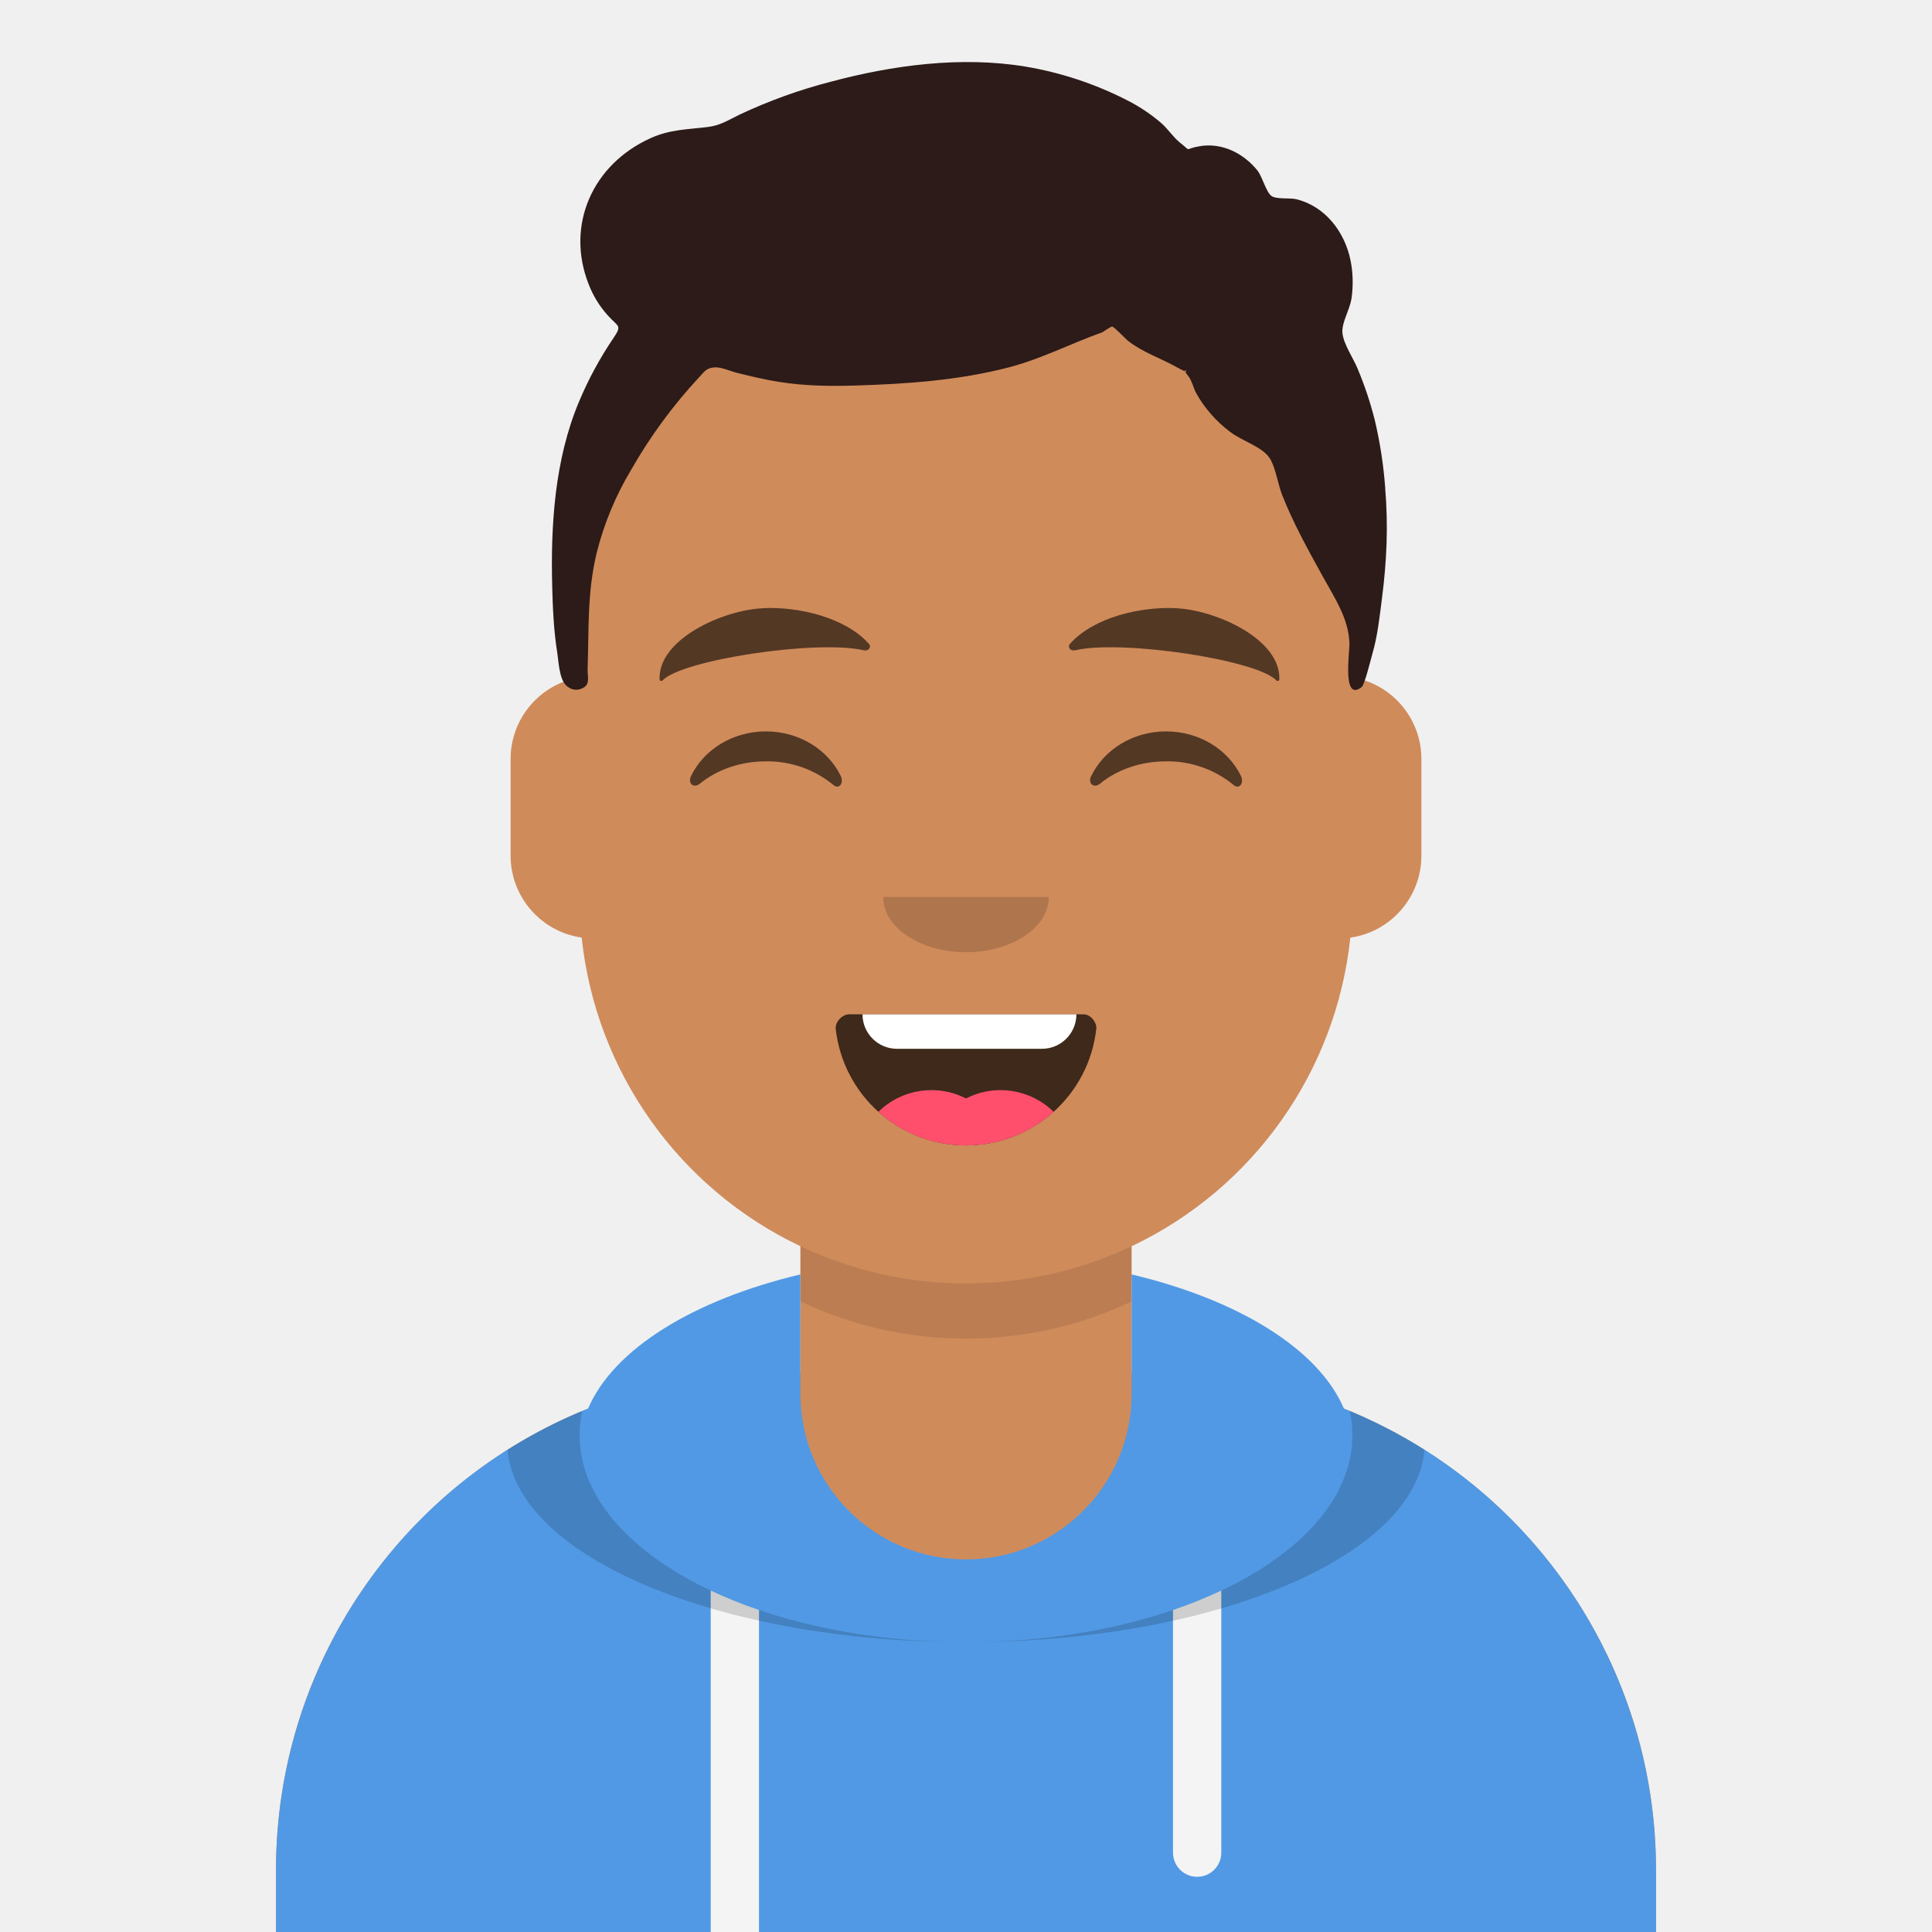
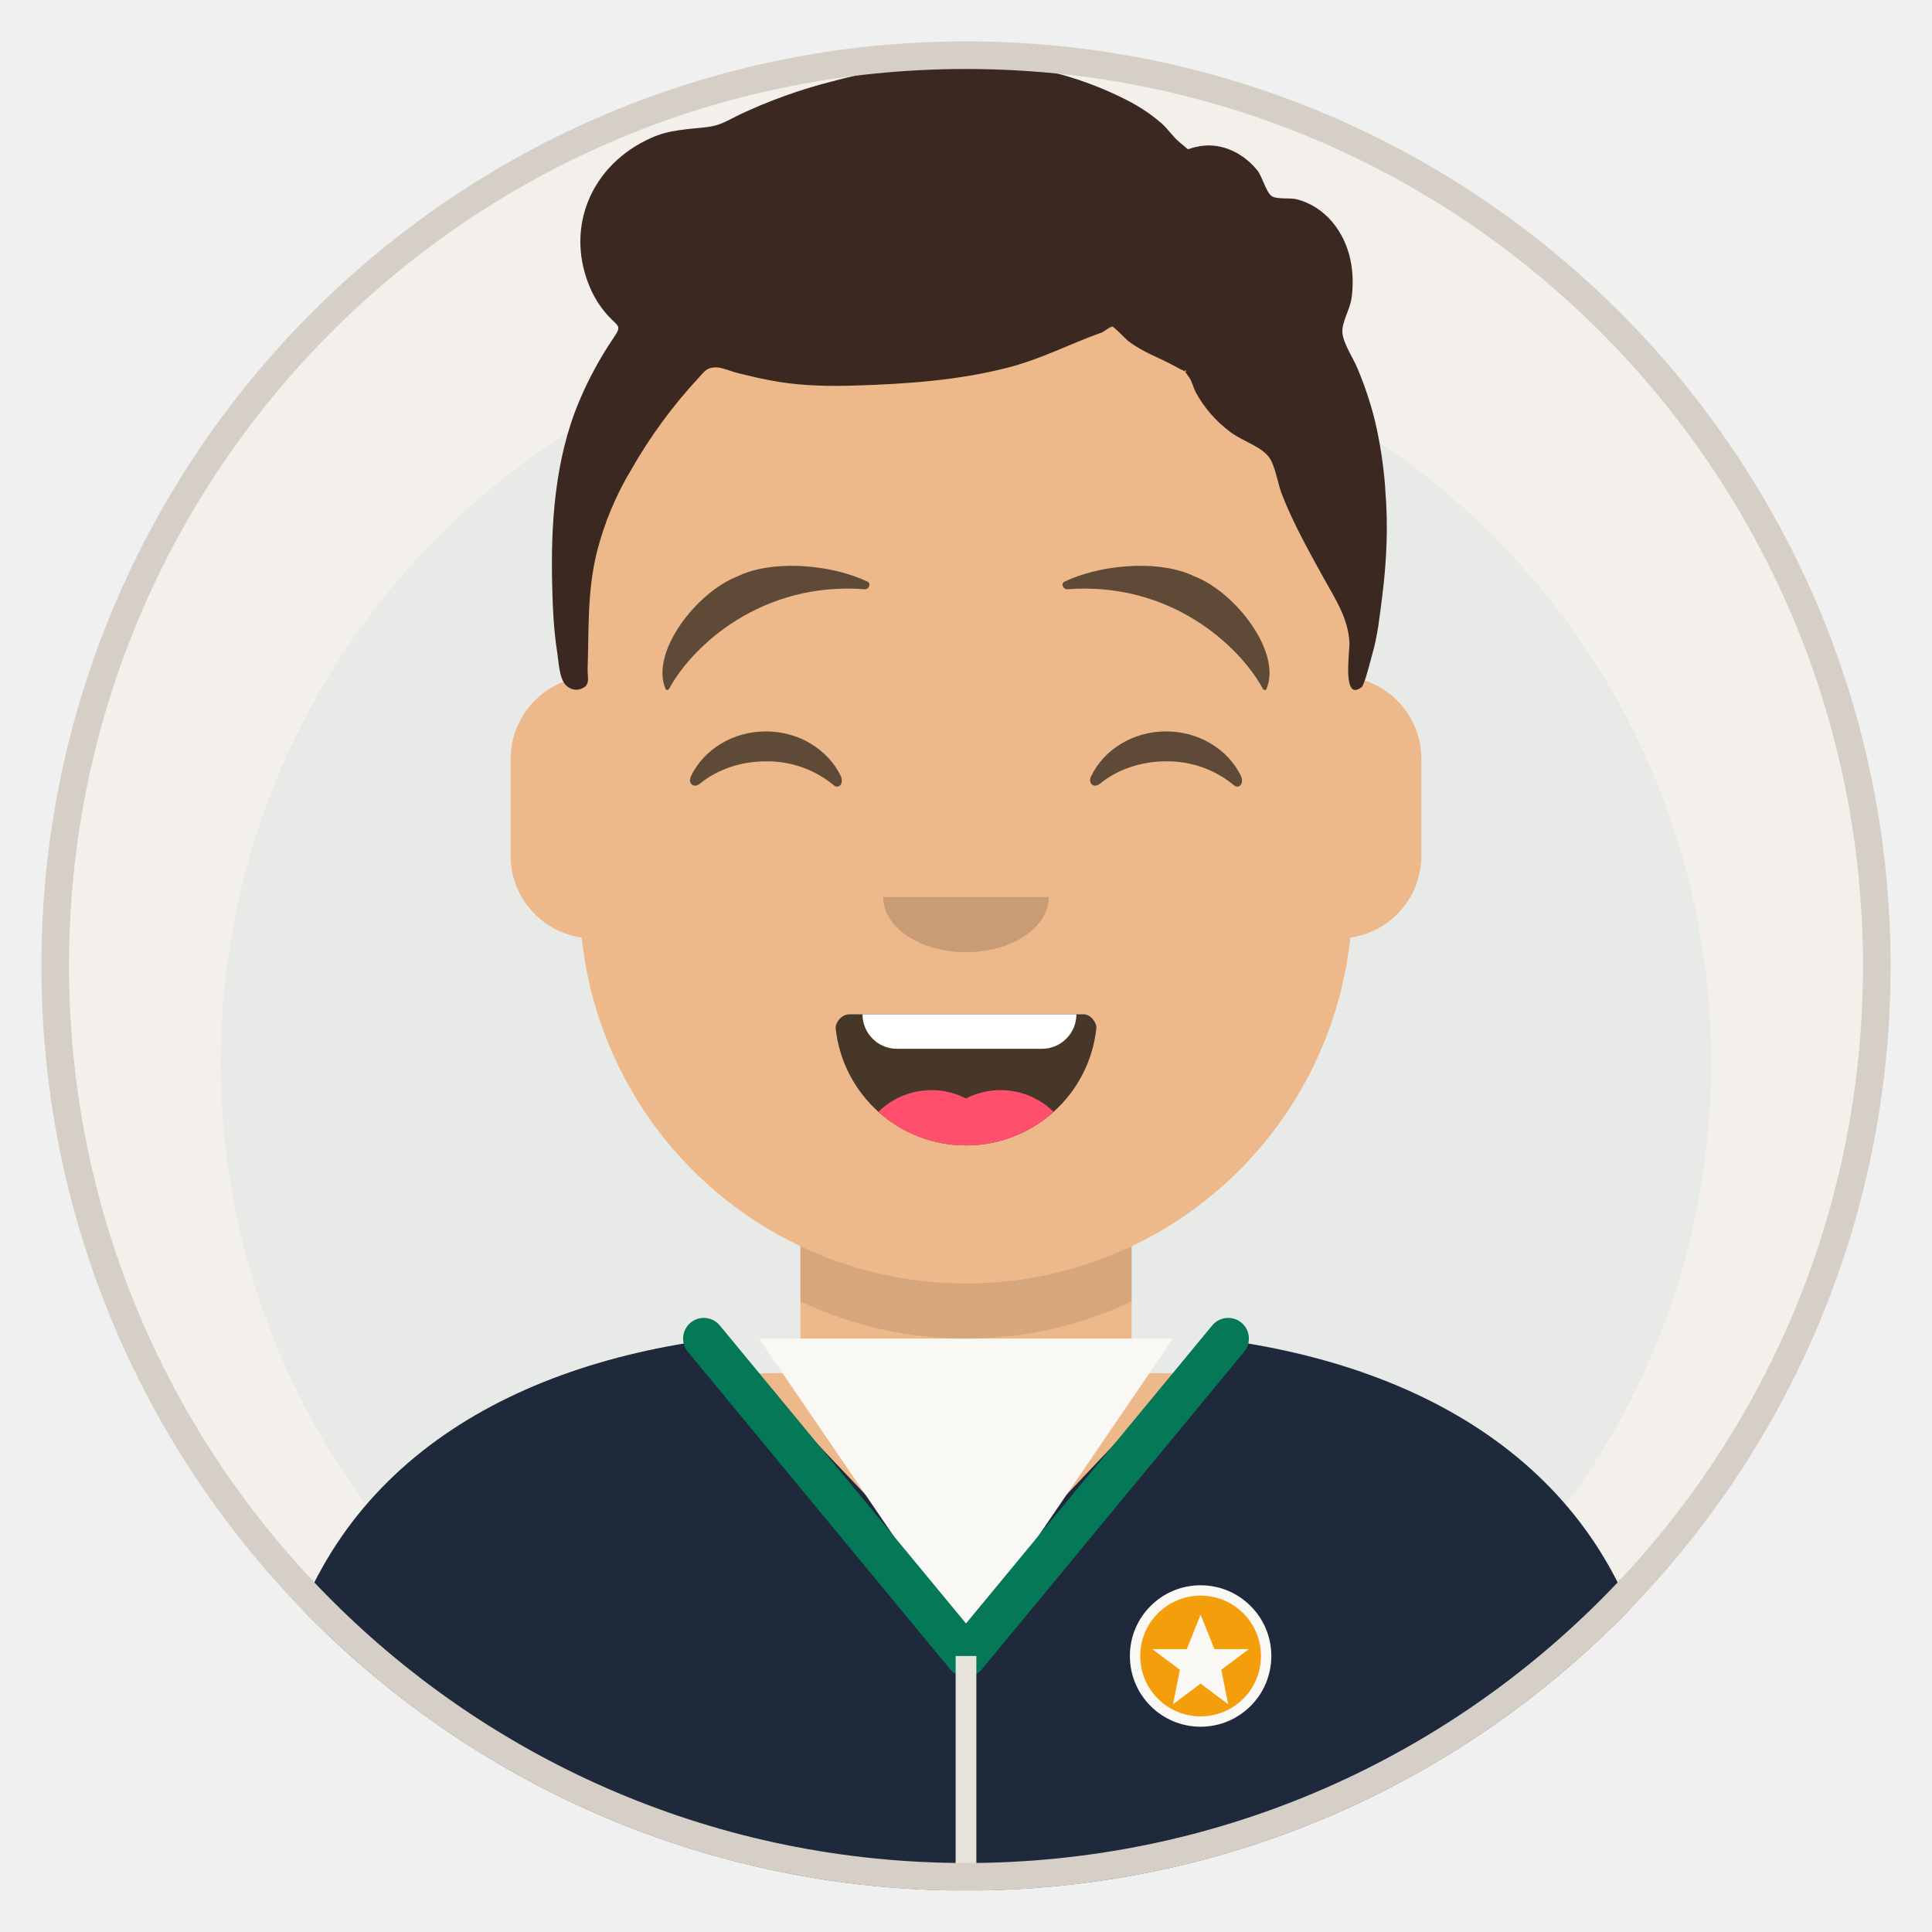
- <svg xmlns="http://www.w3.org/2000/svg" width="128" height="128" viewBox="0 0 280 280" fill="none" shape-rendering="auto">
-   <mask id="viewboxMask">
-     <rect width="280" height="280" rx="0" ry="0" x="0" y="0" fill="#fff" />
-   </mask>
-   <g mask="url(#viewboxMask)">
-     <g transform="translate(8)">
-       <path d="M132 36a56 56 0 0 0-56 56v6.17A12 12 0 0 0 66 110v14a12 12 0 0 0 10.3 11.88 56.04 56.04 0 0 0 31.7 44.73v18.4h-4a72 72 0 0 0-72 72v9h200v-9a72 72 0 0 0-72-72h-4v-18.39a56.04 56.04 0 0 0 31.7-44.73A12 12 0 0 0 198 124v-14a12 12 0 0 0-10-11.83V92a56 56 0 0 0-56-56Z" fill="#d08b5b" />
-       <path d="M108 180.61v8a55.79 55.79 0 0 0 24 5.39c8.59 0 16.73-1.93 24-5.39v-8a55.79 55.79 0 0 1-24 5.39 55.79 55.79 0 0 1-24-5.39Z" fill="#000" fill-opacity=".1" />
-       <g transform="translate(0 170)">
-         <path d="M108 14.7c-15.52 3.68-27.1 10.83-30.77 19.44A72.02 72.02 0 0 0 32 101v9h200v-9a72.02 72.02 0 0 0-45.23-66.86C183.1 25.53 171.52 18.38 156 14.7V32a24 24 0 1 1-48 0V14.7Z" fill="#5199e4" />
-         <path d="M102 63.34a67.1 67.1 0 0 1-7-2.82V110h7V63.34ZM162 63.34a67.04 67.04 0 0 0 7-2.82V98.5a3.5 3.5 0 1 1-7 0V63.34Z" fill="#F4F4F4" />
-         <path d="M187.62 34.49a71.79 71.79 0 0 1 10.83 5.63C197.11 55.62 167.87 68 132 68c30.93 0 56-13.43 56-30 0-1.19-.13-2.36-.38-3.51ZM76.38 34.49a16.48 16.48 0 0 0-.38 3.5c0 16.58 25.07 30 56 30-35.87 0-65.1-12.38-66.45-27.88a71.79 71.79 0 0 1 10.83-5.63Z" fill="#000" fill-opacity=".16" />
+ <svg xmlns="http://www.w3.org/2000/svg" viewBox="0 0 280 280" width="128" height="128" fill="none">
+   <defs>
+     <clipPath id="avatarClip">
+       <circle cx="140" cy="140" r="134" />
+     </clipPath>
+   </defs>
+   <g clip-path="url(#avatarClip)">
+     <circle cx="140" cy="140" r="134" fill="#F3EFEA" />
+     <circle cx="140" cy="154" r="108" fill="#DCE6E1" opacity="0.55" />
+     <path d="M22 236 Q140 196 258 236 L258 280 L22 280 Z" fill="#DCE6E1" opacity="0.75" />
+     <mask id="viewboxMask">
+       <rect width="280" height="280" rx="0" ry="0" x="0" y="0" fill="#fff" />
+     </mask>
+     <g mask="url(#viewboxMask)">
+       <g transform="translate(8)">
+         <path d="M132 36a56 56 0 0 0-56 56v6.17A12 12 0 0 0 66 110v14a12 12 0 0 0 10.3 11.88 56.04 56.04 0 0 0 31.7 44.73v18.4h-4a72 72 0 0 0-72 72v9h200v-9a72 72 0 0 0-72-72h-4v-18.39a56.04 56.04 0 0 0 31.7-44.73A12 12 0 0 0 198 124v-14a12 12 0 0 0-10-11.83V92a56 56 0 0 0-56-56Z" fill="#edb98a" />
+         <path d="M108 180.61v8a55.79 55.79 0 0 0 24 5.39c8.59 0 16.73-1.93 24-5.39v-8a55.79 55.79 0 0 1-24 5.39 55.79 55.79 0 0 1-24-5.39Z" fill="#000" fill-opacity=".1" />
+         <g>
+           <path d="M28 280 L32 246 C38 214 64 198 96 194 L132 232 L168 194 C200 198 226 214 232 246 L236 280 Z" fill="#1E293B" />
+           <polygon points="102,194 132,238 162,194" fill="#FAF8F5" />
+           <path d="M94 194 L132 240 L170 194" fill="none" stroke="#047857" stroke-width="6" stroke-linecap="round" stroke-linejoin="round" />
+           <line x1="132" y1="240" x2="132" y2="280" stroke="#E7E2DA" stroke-width="3" />
+         </g>
+         <g transform="translate(78 134)">
+           <path fill-rule="evenodd" clip-rule="evenodd" d="M35.12 15.13a19 19 0 0 0 37.77-.09c.08-.77-.77-2.04-1.85-2.04H37.1C36 13 35 14.18 35.12 15.13Z" fill="#000" fill-opacity=".7" />
+           <path d="M70 13H39a5 5 0 0 0 5 5h21a5 5 0 0 0 5-5Z" fill="#fff" />
+           <path d="M66.7 27.14A10.96 10.96 0 0 0 54 25.2a10.95 10.95 0 0 0-12.7 1.94A18.93 18.93 0 0 0 54 32c4.88 0 9.33-1.84 12.7-4.86Z" fill="#FF4F6D" />
+         </g>
+         <g transform="translate(104 122)">
+           <path fill-rule="evenodd" clip-rule="evenodd" d="M16 8c0 4.42 5.37 8 12 8s12-3.58 12-8" fill="#000" fill-opacity=".16" />
+         </g>
+         <g transform="translate(76 90)">
+           <path d="M16.16 22.45c1.85-3.8 6-6.45 10.84-6.45 4.81 0 8.96 2.63 10.82 6.4.55 1.13-.24 2.05-1.03 1.37a15.05 15.05 0 0 0-9.8-3.43c-3.73 0-7.12 1.24-9.55 3.23-.9.73-1.82-.01-1.28-1.12ZM74.16 22.45c1.85-3.8 6-6.45 10.84-6.45 4.81 0 8.96 2.63 10.82 6.4.55 1.13-.24 2.05-1.03 1.37a15.05 15.05 0 0 0-9.8-3.43c-3.74 0-7.13 1.24-9.56 3.23-.9.73-1.82-.01-1.28-1.12Z" fill-rule="evenodd" clip-rule="evenodd" fill="#000" fill-opacity=".6" />
+         </g>
+         <g transform="translate(76 82)">
+           <path d="m22.77 1.58.9-.4C28.93-.91 36.88-.03 41.73 2.3c.57.27.18 1.15-.4 1.1-14.92-1.14-24.96 8.15-28.37 14.45-.1.18-.41.2-.49.03-2.3-5.32 4.45-13.98 10.3-16.3ZM89.23 1.58l-.9-.4C83.07-.91 75.12-.03 70.27 2.3c-.57.27-.18 1.15.4 1.1 14.92-1.14 24.96 8.15 28.37 14.45.1.18.41.2.49.03 2.3-5.32-4.45-13.98-10.3-16.3Z" fill-rule="evenodd" clip-rule="evenodd" fill="#000" fill-opacity=".6" />
+         </g>
+         <g transform="translate(-1)">
+           <path fill-rule="evenodd" clip-rule="evenodd" d="M193.76 70.77a62.92 62.92 0 0 0-1.51-9.86 51.78 51.78 0 0 0-2.5-7.49c-.6-1.48-2.02-3.52-2.19-5.13-.16-1.57 1.07-3.32 1.33-5.16.24-1.79.2-3.66-.17-5.44-.83-4.03-3.6-7.77-7.85-8.82-.95-.23-2.97.06-3.64-.5-.77-.63-1.3-2.8-2-3.67-2-2.47-5.1-4.07-8.37-3.51-2.41.4-1.03.9-2.84-.51-1-.8-1.75-2-2.73-2.85a24.7 24.7 0 0 0-4.9-3.28 50.82 50.82 0 0 0-14.84-4.91c-9.28-1.52-19.2-.2-28.2 2.22a74.58 74.58 0 0 0-13.14 4.74c-1.78.87-2.81 1.58-4.67 1.81-2.93.36-5.4.34-8.18 1.58-8.54 3.82-12.39 12.69-9.06 21.17.66 1.71 1.57 3.21 2.82 4.59 1.52 1.68 2.07 1.35.76 3.28a52.78 52.78 0 0 0-4.96 9.17c-3.53 8.4-4.12 17.87-3.89 26.83.08 3.13.22 6.3.71 9.42.22 1.34.28 3.87 1.29 4.87.5.5 1.24.78 1.96.58 1.71-.47 1.13-1.73 1.17-2.9.2-5.88-.08-11.08 1.32-16.9a44.4 44.4 0 0 1 5-12.03 72.07 72.07 0 0 1 9.8-13.35c.92-.99 1.12-1.4 2.35-1.48.93-.05 2.3.59 3.2.8 2 .5 4 .98 6.03 1.3 3.74.6 7.45.65 11.22.53 7.43-.23 14.88-.75 22.09-2.62 4.78-1.24 9.02-3.47 13.6-5.1.08-.04 1.23-.85 1.43-.82.28.04 1.97 1.82 2.26 2.05 2.23 1.74 4.67 2.48 7.07 3.83 2.97 1.66.1-.72 1.73 1.36.48.6.72 1.72 1.1 2.4 1.22 2.2 2.9 4.1 4.93 5.63 1.96 1.47 4.9 2.18 5.9 4.1.76 1.47 1.02 3.48 1.64 5.06 1.63 4.13 3.78 7.99 5.93 11.88 1.73 3.14 3.62 5.89 3.81 9.47.07 1.25-1.12 8.74 1.78 6.46.43-.34 1.35-4.15 1.54-4.8.77-2.63 1.05-5.38 1.4-8.09.69-5.38.92-10.5.46-15.91Z" fill="#3b2820" />
+         </g>
+         <g transform="translate(49 72)" />
+         <g transform="translate(62 42)" />
      </g>
-       <g transform="translate(78 134)">
-         <path fill-rule="evenodd" clip-rule="evenodd" d="M35.12 15.13a19 19 0 0 0 37.77-.09c.08-.77-.77-2.04-1.85-2.04H37.1C36 13 35 14.18 35.12 15.13Z" fill="#000" fill-opacity=".7" />
-         <path d="M70 13H39a5 5 0 0 0 5 5h21a5 5 0 0 0 5-5Z" fill="#fff" />
-         <path d="M66.7 27.14A10.96 10.96 0 0 0 54 25.2a10.95 10.95 0 0 0-12.7 1.94A18.93 18.93 0 0 0 54 32c4.88 0 9.33-1.84 12.7-4.86Z" fill="#FF4F6D" />
-       </g>
-       <g transform="translate(104 122)">
-         <path fill-rule="evenodd" clip-rule="evenodd" d="M16 8c0 4.42 5.37 8 12 8s12-3.58 12-8" fill="#000" fill-opacity=".16" />
-       </g>
-       <g transform="translate(76 90)">
-         <path d="M16.16 22.45c1.85-3.8 6-6.45 10.84-6.45 4.81 0 8.96 2.63 10.82 6.4.55 1.13-.24 2.05-1.03 1.37a15.05 15.05 0 0 0-9.8-3.43c-3.73 0-7.12 1.24-9.55 3.23-.9.73-1.82-.01-1.28-1.12ZM74.16 22.45c1.85-3.8 6-6.45 10.84-6.45 4.81 0 8.96 2.63 10.82 6.4.55 1.13-.24 2.05-1.03 1.37a15.05 15.05 0 0 0-9.8-3.43c-3.74 0-7.13 1.24-9.56 3.23-.9.73-1.82-.01-1.28-1.12Z" fill-rule="evenodd" clip-rule="evenodd" fill="#000" fill-opacity=".6" />
-       </g>
-       <g transform="translate(76 82)">
-         <path d="M26.55 6.15c-5.8.27-15.2 4.49-14.96 10.34.01.18.3.27.43.12 2.76-2.96 22.32-5.95 29.2-4.36.64.14 1.12-.48.72-.93-3.43-3.85-10.2-5.43-15.4-5.18ZM86.45 6.15c5.8.27 15.2 4.49 14.96 10.34-.01.18-.3.27-.43.12-2.76-2.96-22.32-5.95-29.2-4.36-.64.14-1.12-.48-.72-.93 3.43-3.85 10.2-5.43 15.4-5.18Z" fill-rule="evenodd" clip-rule="evenodd" fill="#000" fill-opacity=".6" />
-       </g>
-       <g transform="translate(-1)">
-         <path fill-rule="evenodd" clip-rule="evenodd" d="M193.76 70.77a62.92 62.92 0 0 0-1.51-9.86 51.78 51.78 0 0 0-2.5-7.49c-.6-1.48-2.02-3.52-2.19-5.13-.16-1.57 1.07-3.32 1.33-5.16.24-1.79.2-3.66-.17-5.44-.83-4.03-3.6-7.77-7.85-8.82-.95-.23-2.97.06-3.64-.5-.77-.63-1.3-2.8-2-3.67-2-2.47-5.1-4.07-8.37-3.51-2.41.4-1.03.9-2.84-.51-1-.8-1.75-2-2.73-2.85a24.7 24.7 0 0 0-4.9-3.28 50.82 50.82 0 0 0-14.84-4.91c-9.28-1.52-19.2-.2-28.2 2.22a74.58 74.58 0 0 0-13.14 4.74c-1.78.87-2.81 1.58-4.67 1.81-2.93.36-5.4.34-8.18 1.58-8.54 3.82-12.39 12.69-9.06 21.17.66 1.71 1.57 3.21 2.82 4.59 1.52 1.68 2.07 1.35.76 3.28a52.78 52.78 0 0 0-4.96 9.17c-3.53 8.4-4.12 17.87-3.89 26.83.08 3.13.22 6.3.71 9.42.22 1.34.28 3.87 1.29 4.87.5.5 1.24.78 1.96.58 1.71-.47 1.13-1.73 1.17-2.9.2-5.88-.08-11.08 1.32-16.9a44.4 44.4 0 0 1 5-12.03 72.07 72.07 0 0 1 9.8-13.35c.92-.99 1.12-1.4 2.35-1.48.93-.05 2.3.59 3.2.8 2 .5 4 .98 6.03 1.3 3.74.6 7.45.65 11.22.53 7.43-.23 14.88-.75 22.09-2.62 4.78-1.24 9.02-3.47 13.6-5.1.08-.04 1.23-.85 1.43-.82.28.04 1.97 1.82 2.26 2.05 2.23 1.74 4.67 2.48 7.07 3.83 2.97 1.66.1-.72 1.73 1.36.48.6.72 1.72 1.1 2.4 1.22 2.2 2.9 4.1 4.93 5.63 1.96 1.47 4.9 2.18 5.9 4.1.76 1.47 1.02 3.48 1.64 5.06 1.63 4.13 3.78 7.99 5.93 11.88 1.73 3.14 3.62 5.89 3.81 9.47.07 1.25-1.12 8.74 1.78 6.46.43-.34 1.35-4.15 1.54-4.8.77-2.63 1.05-5.38 1.4-8.09.69-5.38.92-10.5.46-15.91Z" fill="#2c1b18" />
-       </g>
-       <g transform="translate(49 72)" />
-       <g transform="translate(62 42)" />
+     </g>
+     <g>
+       <circle cx="174" cy="240" r="9.5" fill="#F59E0B" stroke="#FAF8F5" stroke-width="1.5" />
+       <path d="M174 234 L176 239 L181 239 L177 242 L178 247 L174 244 L170 247 L171 242 L167 239 L172 239 Z" fill="#FAF8F5" />
    </g>
  </g>
+   <circle cx="140" cy="140" r="132" stroke="#D5CFC7" stroke-width="4" />
</svg>
